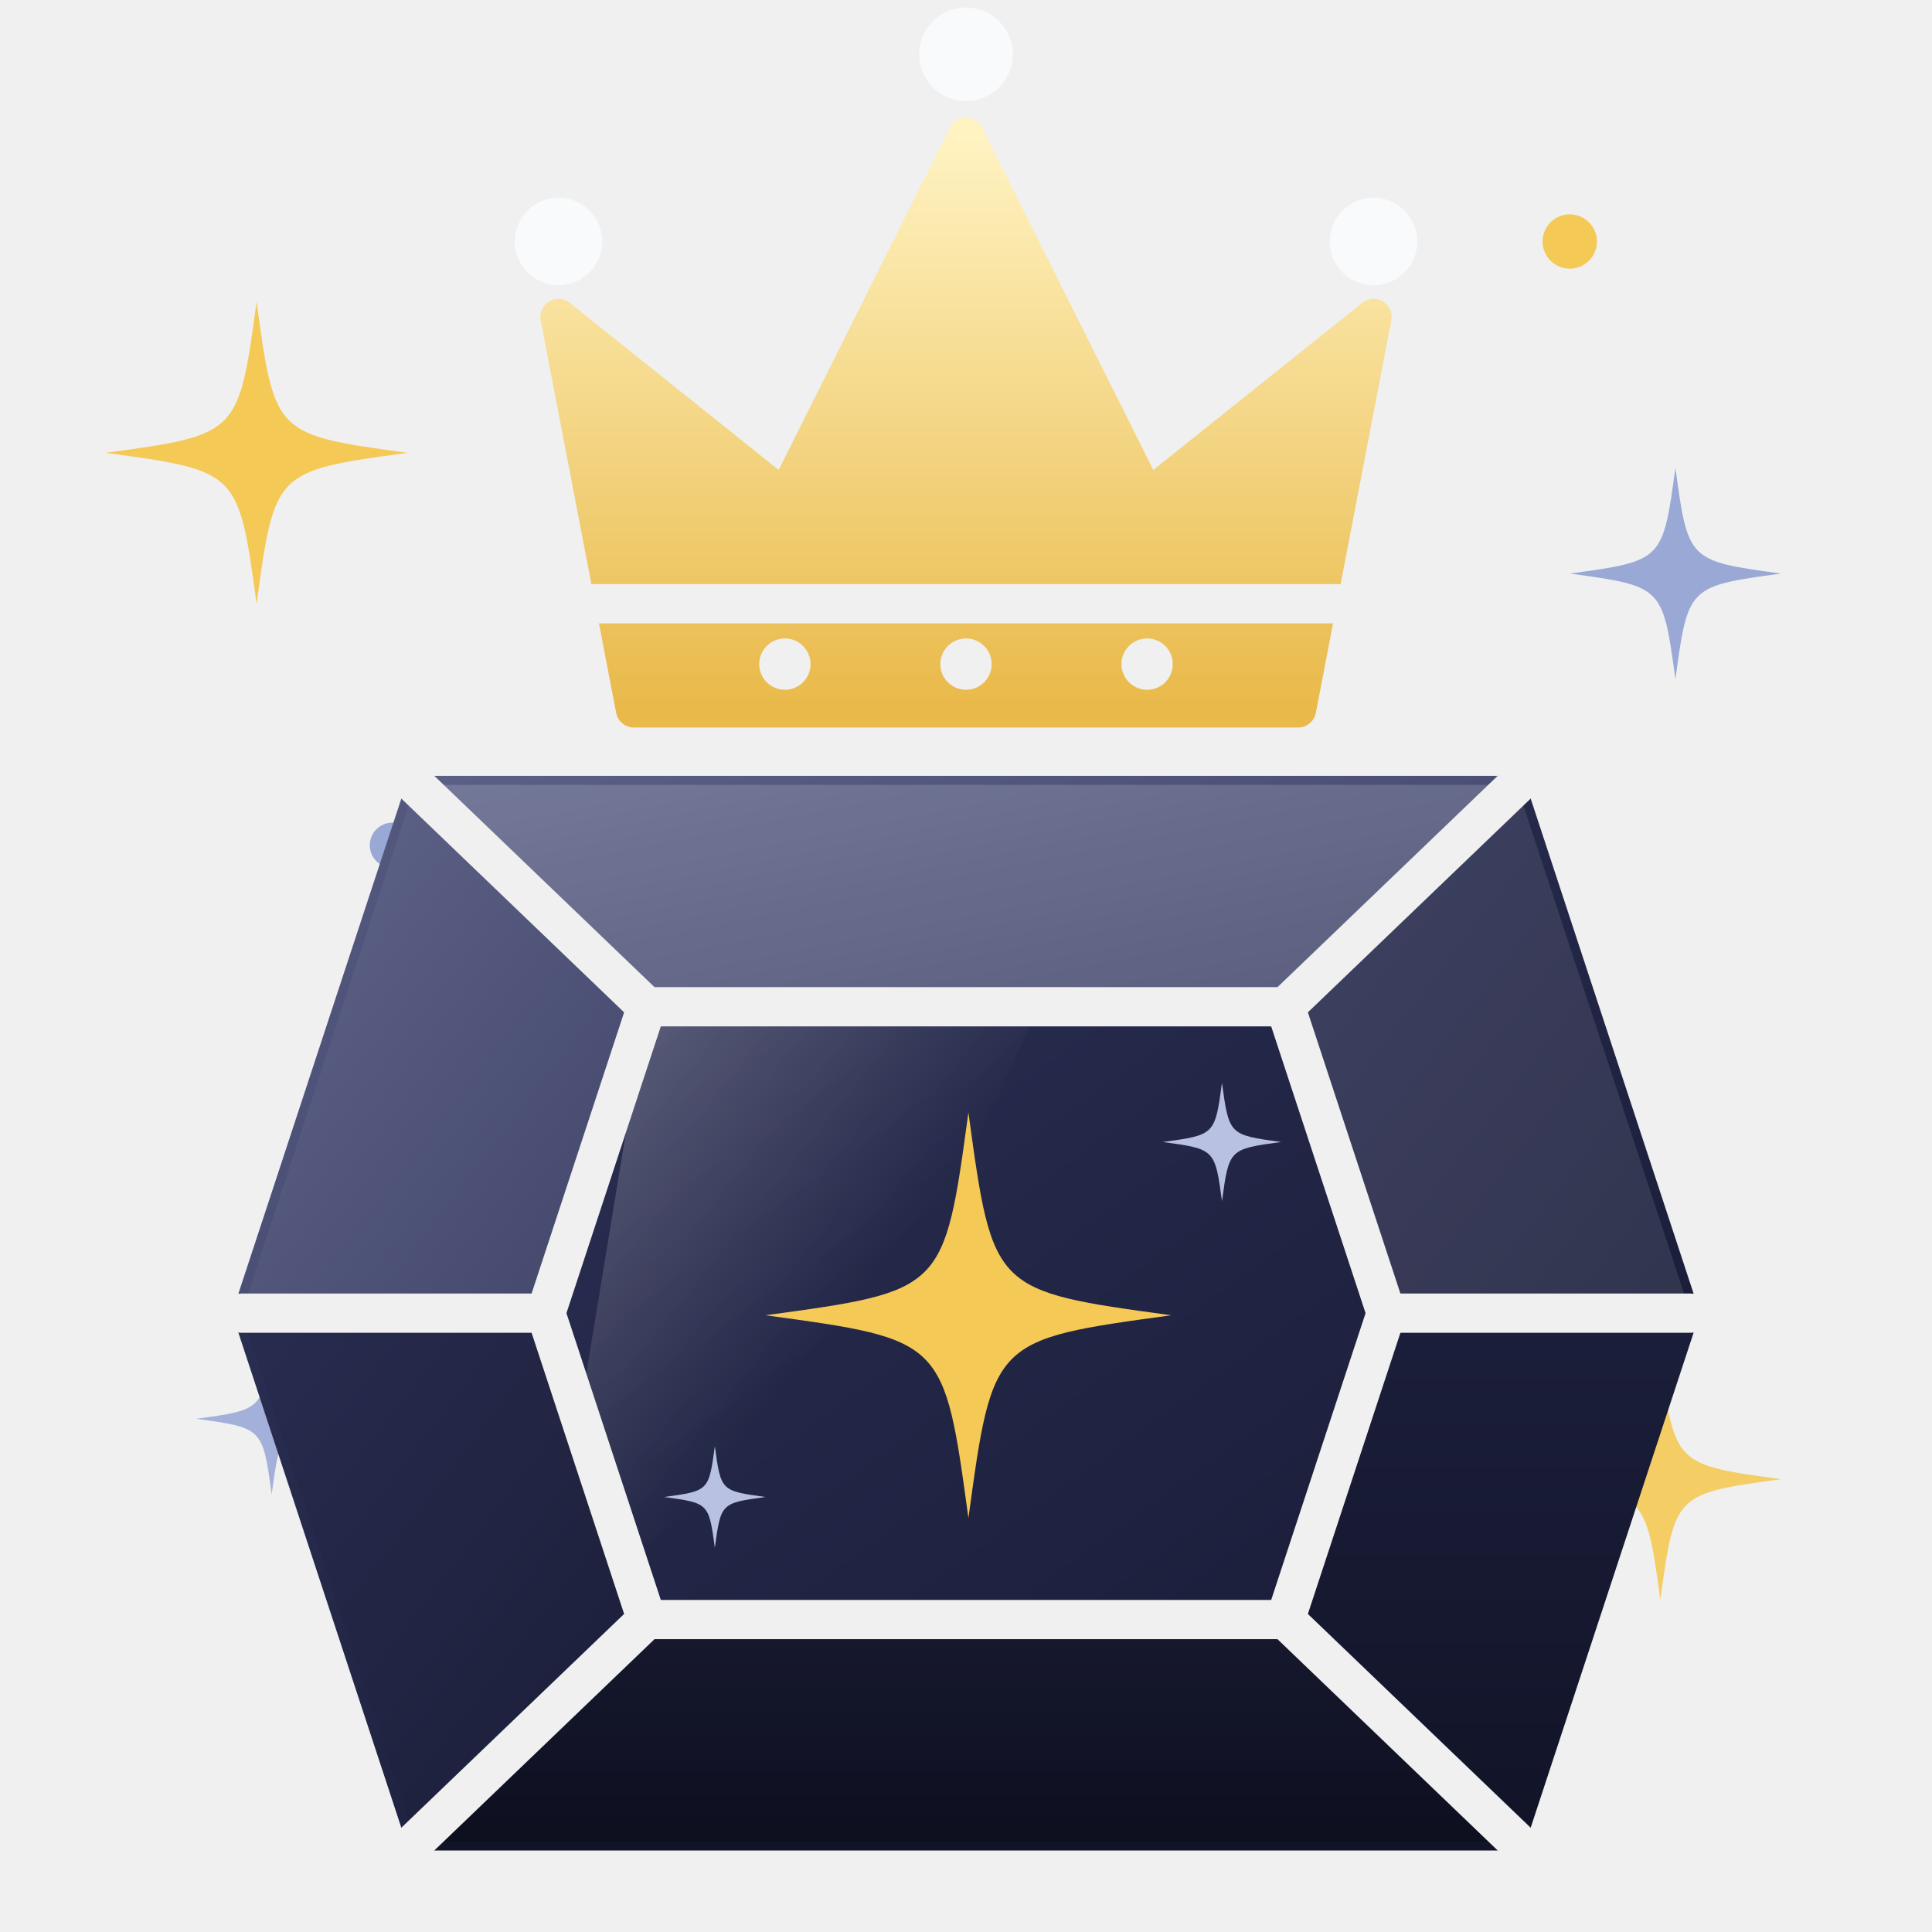
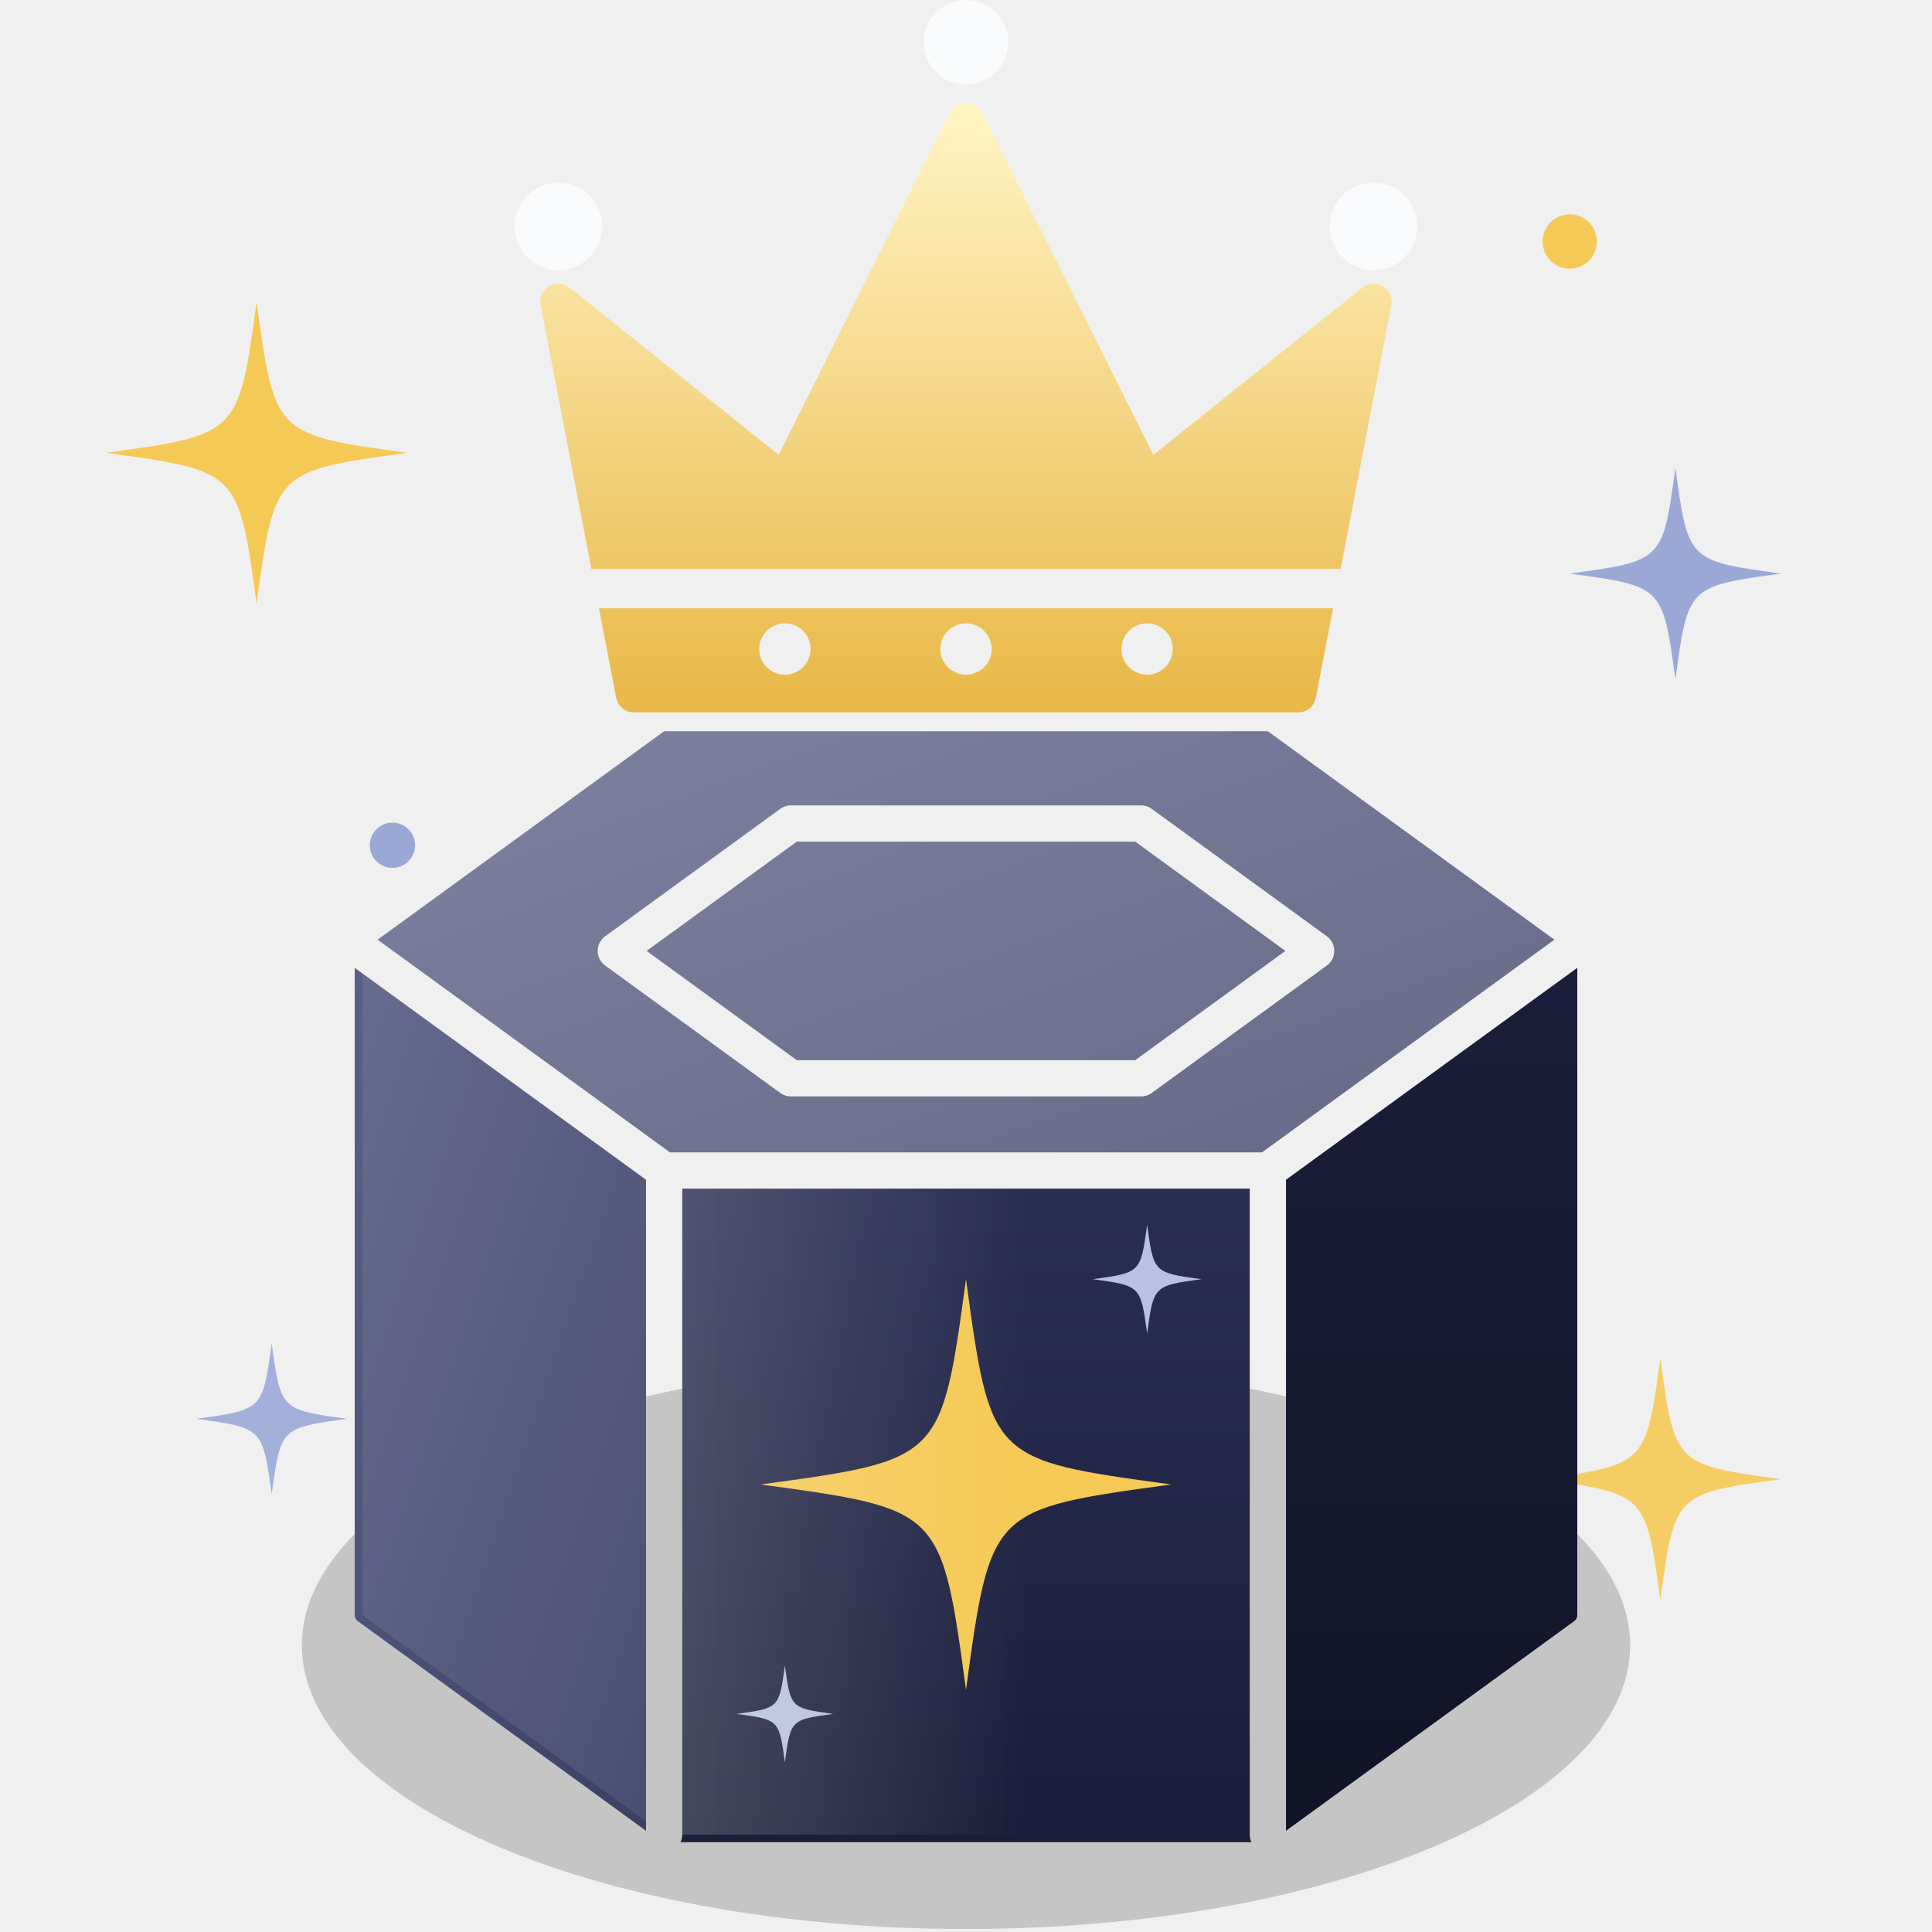
<svg xmlns="http://www.w3.org/2000/svg" viewBox="0 0 128 128" width="128" height="128" role="img" aria-label="Block Master, New Year's Day">
  <defs>
    <linearGradient id="new-years-top" x1="0" y1="0" x2="1" y2="1">
      <stop offset="0" stop-color="#5a5f86" />
      <stop offset="1" stop-color="#3a3e63" />
    </linearGradient>
-     <linearGradient id="new-years-left" x1="0" y1="0" x2="1" y2="1">
+     <linearGradient id="new-years-left" x1="0" y1="0" x2="0" y2="1">
      <stop offset="0" stop-color="#2a2e52" />
      <stop offset="1" stop-color="#1b1e3a" />
    </linearGradient>
    <linearGradient id="new-years-right" x1="0" y1="0" x2="0" y2="1">
      <stop offset="0" stop-color="#1c1f3b" />
      <stop offset="1" stop-color="#111327" />
    </linearGradient>
    <linearGradient id="new-years-crown" x1="0" y1="0" x2="0" y2="1">
      <stop offset="0" stop-color="#fff3c2" />
      <stop offset="1" stop-color="#e9b949" />
    </linearGradient>
-     <linearGradient id="new-years-table" x1="0" y1="0" x2="1" y2="1">
-       <stop offset="0" stop-color="#2a2e52" />
-       <stop offset="1" stop-color="#1b1e3a" />
+     <linearGradient id="new-years-lid" x1="0" y1="0" x2="1" y2="1">
+       <stop offset="0" stop-color="#5a5f86" />
+       <stop offset="1" stop-color="#3a3e63" />
    </linearGradient>
-     <linearGradient id="new-years-sheen" x1="0" y1="0" x2="1" y2="1">
-       <stop offset="0" stop-color="#ffffff" stop-opacity="0.5" />
-       <stop offset="0.55" stop-color="#ffffff" stop-opacity="0" />
+     <linearGradient id="new-years-sheen" x1="0" y1="0" x2="1" y2="0">
+       <stop offset="0" stop-color="#ffffff" stop-opacity="0.32" />
+       <stop offset="0.6" stop-color="#ffffff" stop-opacity="0" />
    </linearGradient>
-     <clipPath id="new-years-tablec">
-       <path d="M42.84,66.7 L85.16,66.7 L91.84,87 L85.16,107.3 L42.84,107.3 L36.16,87 Z" />
+     <clipPath id="new-years-frontc">
+       <path d="M84,77.55 L44,77.55 L44,121.55 L84,121.55 Z" />
    </clipPath>
-     <clipPath id="new-years-gemc">
-       <path d="M27.52,52 L100.48,52 L112,87 L100.48,122 L27.52,122 L16,87 Z" />
+     <clipPath id="new-years-lidc">
+       <path d="M104,63 L84,77.55 L44,77.55 L24,63 L44,48.45 L84,48.45 Z" />
    </clipPath>
    <mask id="new-years-gem" maskUnits="userSpaceOnUse" x="0" y="0" width="128" height="128">
      <rect width="128" height="128" fill="white" />
-       <path d="M27.52,52 L42.84,66.7 M100.48,52 L85.16,66.7 M112,87 L91.84,87 M100.48,122 L85.16,107.3 M27.52,122 L42.84,107.3 M16,87 L36.16,87 M42.84,66.7 L85.16,66.7 L91.84,87 L85.16,107.3 L42.84,107.3 L36.16,87 Z" stroke="black" stroke-width="2.6" stroke-linecap="round" stroke-linejoin="round" fill="none" />
-       <g clip-path="url(#new-years-tablec)" />
+       <path d="M104,63 L84,77.55 L44,77.55 L24,63 M84,77.55 L84,121.55 M44,77.55 L44,121.55 M87.2,63 L75.6,71.44 L52.4,71.44 L40.8,63 L52.4,54.56 L75.6,54.56 Z" stroke="black" stroke-width="2.4" stroke-linecap="round" stroke-linejoin="round" fill="none" />
+       <g clip-path="url(#new-years-frontc)" />
    </mask>
    <mask id="new-years-crownm" maskUnits="userSpaceOnUse" x="0" y="0" width="128" height="128">
      <rect width="128" height="128" fill="white" />
-       <path d="M38,40 L90,40" stroke="black" stroke-width="2.6" />
-       <circle cx="52" cy="44" r="1.7" fill="black" />
-       <circle cx="64" cy="44" r="1.7" fill="black" />
-       <circle cx="76" cy="44" r="1.7" fill="black" />
+       <path d="M38,39 L90,39" stroke="black" stroke-width="2.6" />
+       <circle cx="52" cy="43" r="1.7" fill="black" />
+       <circle cx="64" cy="43" r="1.7" fill="black" />
+       <circle cx="76" cy="43" r="1.7" fill="black" />
    </mask>
  </defs>
  <path d="M17,20 C18.2,28.8 18.2,28.8 27,30 C18.2,31.2 18.2,31.2 17,40 C15.8,31.2 15.8,31.2 7,30 C15.8,28.8 15.8,28.8 17,20 Z" fill="#f5c955" opacity="1" />
  <path d="M111,31 C111.84,37.16 111.84,37.16 118,38 C111.84,38.84 111.84,38.84 111,45 C110.16,38.84 110.16,38.84 104,38 C110.16,37.16 110.16,37.16 111,31 Z" fill="#9aa8d6" opacity="1" />
  <path d="M110,90 C110.96,97.04 110.96,97.04 118,98 C110.96,98.96 110.96,98.96 110,106 C109.04,98.96 109.04,98.96 102,98 C109.04,97.04 109.04,97.04 110,90 Z" fill="#f5c955" opacity="0.9" />
  <path d="M18,89 C18.6,93.4 18.6,93.4 23,94 C18.6,94.6 18.6,94.6 18,99 C17.4,94.6 17.4,94.6 13,94 C17.4,93.4 17.4,93.4 18,89 Z" fill="#9aa8d6" opacity="0.9" />
  <circle cx="104" cy="16" r="1.8" fill="#f5c955" />
  <circle cx="26" cy="56" r="1.5" fill="#9aa8d6" />
+   <ellipse cx="64" cy="109" rx="44" ry="18.8" fill="#000000" opacity="0.18" />
  <g mask="url(#new-years-gem)" stroke-linejoin="round">
-     <path d="M27.52,52 L100.48,52 L85.16,66.7 L42.84,66.7 Z" fill="url(#new-years-top)" stroke="url(#new-years-top)" stroke-width="1.2" />
-     <path d="M27.52,52 L100.48,52 L85.16,66.7 L42.84,66.7 Z" fill="#ffffff" opacity="0.16" />
-     <path d="M16,87 L27.52,52 L42.84,66.7 L36.16,87 Z" fill="url(#new-years-top)" stroke="url(#new-years-top)" stroke-width="1.2" />
-     <path d="M16,87 L27.52,52 L42.84,66.7 L36.16,87 Z" fill="#ffffff" opacity="0.04" />
-     <path d="M100.48,52 L112,87 L91.84,87 L85.16,66.7 Z" fill="url(#new-years-left)" stroke="url(#new-years-left)" stroke-width="1.2" />
-     <path d="M100.48,52 L112,87 L91.84,87 L85.16,66.7 Z" fill="#ffffff" opacity="0.1" />
-     <path d="M27.52,122 L16,87 L36.16,87 L42.84,107.3 Z" fill="url(#new-years-left)" stroke="url(#new-years-left)" stroke-width="1.2" />
-     <path d="M27.52,122 L16,87 L36.16,87 L42.84,107.3 Z" fill="#000000" opacity="0.04" />
-     <path d="M112,87 L100.48,122 L85.16,107.3 L91.84,87 Z" fill="url(#new-years-right)" stroke="url(#new-years-right)" stroke-width="1.2" />
-     <path d="M100.48,122 L27.52,122 L42.84,107.3 L85.16,107.3 Z" fill="url(#new-years-right)" stroke="url(#new-years-right)" stroke-width="1.2" />
-     <path d="M100.48,122 L27.52,122 L42.84,107.3 L85.16,107.3 Z" fill="#000000" opacity="0.2" />
-     <g clip-path="url(#new-years-gemc)" />
-     <path d="M42.84,66.7 L85.16,66.7 L91.84,87 L85.16,107.3 L42.84,107.3 L36.16,87 Z" fill="url(#new-years-table)" />
-     <g clip-path="url(#new-years-tablec)">
-       <g transform="matrix(0.56 0 0 0.56 36.16 66.7)">
-         <path d="M50,12.5 C52.88,33.62 52.88,33.62 74,36.5 C52.88,39.38 52.88,39.38 50,60.5 C47.12,39.38 47.12,39.38 26,36.5 C47.12,33.62 47.12,33.62 50,12.5 Z" fill="#f5c955" opacity="1" />
-         <path d="M80,9 C80.84,15.16 80.84,15.16 87,16 C80.84,16.84 80.84,16.84 80,23 C79.16,16.84 79.16,16.84 73,16 C79.16,15.16 79.16,15.16 80,9 Z" fill="#c9d2f2" opacity="0.9" />
-         <path d="M20,52 C20.72,57.28 20.72,57.28 26,58 C20.72,58.72 20.72,58.72 20,64 C19.28,58.72 19.28,58.72 14,58 C19.28,57.28 19.28,57.28 20,52 Z" fill="#c9d2f2" opacity="0.9" />
+     <path d="M104,63 L84,77.55 L84,121.55 L104,107 Z" fill="url(#new-years-right)" stroke="url(#new-years-right)" stroke-width="1" />
+     <path d="M84,77.55 L44,77.55 L44,121.55 L84,121.55 Z" fill="url(#new-years-left)" stroke="url(#new-years-left)" stroke-width="1" />
+     <path d="M44,77.55 L24,63 L24,107 L44,121.55 Z" fill="url(#new-years-top)" stroke="url(#new-years-top)" stroke-width="1" />
+     <path d="M44,77.55 L24,63 L24,107 L44,121.55 Z" fill="#ffffff" opacity="0.08" />
+     <g clip-path="url(#new-years-frontc)">
+       <g transform="matrix(0.4 0 0 0.4 44 77.55)">
+         <path d="M50,18 C54.08,47.92 54.08,47.92 84,52 C54.08,56.08 54.08,56.08 50,86 C45.92,56.08 45.92,56.08 16,52 C45.92,47.92 45.92,47.92 50,18 Z" fill="#f5c955" opacity="1" />
+         <path d="M80,9 C81.08,16.92 81.08,16.92 89,18 C81.08,19.08 81.08,19.08 80,27 C78.92,19.08 78.92,19.08 71,18 C78.92,16.92 78.92,16.92 80,9 Z" fill="#c9d2f2" opacity="0.9" />
+         <path d="M20,82 C20.96,89.04 20.96,89.04 28,90 C20.96,90.96 20.96,90.96 20,98 C19.04,90.96 19.04,90.96 12,90 C19.04,89.04 19.04,89.04 20,82 Z" fill="#c9d2f2" opacity="0.9" />
      </g>
-       <path d="M42.84,66.7 L68.84,66.7 L50.16,107.3 L36.16,107.3 Z" fill="url(#new-years-sheen)" opacity="0.55" />
+       <path d="M84,77.55 L44,77.55 L44,121.55 L84,121.55 Z" fill="url(#new-years-sheen)" opacity="0.6" />
    </g>
+     <path d="M104,63 L84,77.55 L44,77.55 L24,63 L44,48.45 L84,48.45 Z" fill="url(#new-years-lid)" />
+     <path d="M104,63 L84,77.55 L44,77.55 L24,63 L44,48.45 L84,48.45 Z" fill="#ffffff" opacity="0.22" />
+     <g clip-path="url(#new-years-lidc)" />
  </g>
  <g mask="url(#new-years-crownm)" stroke-linejoin="round">
-     <path d="M42,47 L37,21 L52,33 L64,9 L76,33 L91,21 L86,47 Z" fill="url(#new-years-crown)" stroke="url(#new-years-crown)" stroke-width="2.4" />
+     <path d="M42,46 L37,20 L52,32 L64,8 L76,32 L91,20 L86,46 Z" fill="url(#new-years-crown)" stroke="url(#new-years-crown)" stroke-width="2.4" />
  </g>
-   <circle cx="37" cy="16" r="2.9" fill="#f8fafc" />
-   <circle cx="64" cy="3.6" r="3.1" fill="#f8fafc" />
-   <circle cx="91" cy="16" r="2.9" fill="#f8fafc" />
+   <circle cx="37" cy="15" r="2.9" fill="#f8fafc" />
+   <circle cx="64" cy="2.8" r="2.8" fill="#f8fafc" />
+   <circle cx="91" cy="15" r="2.9" fill="#f8fafc" />
</svg>
